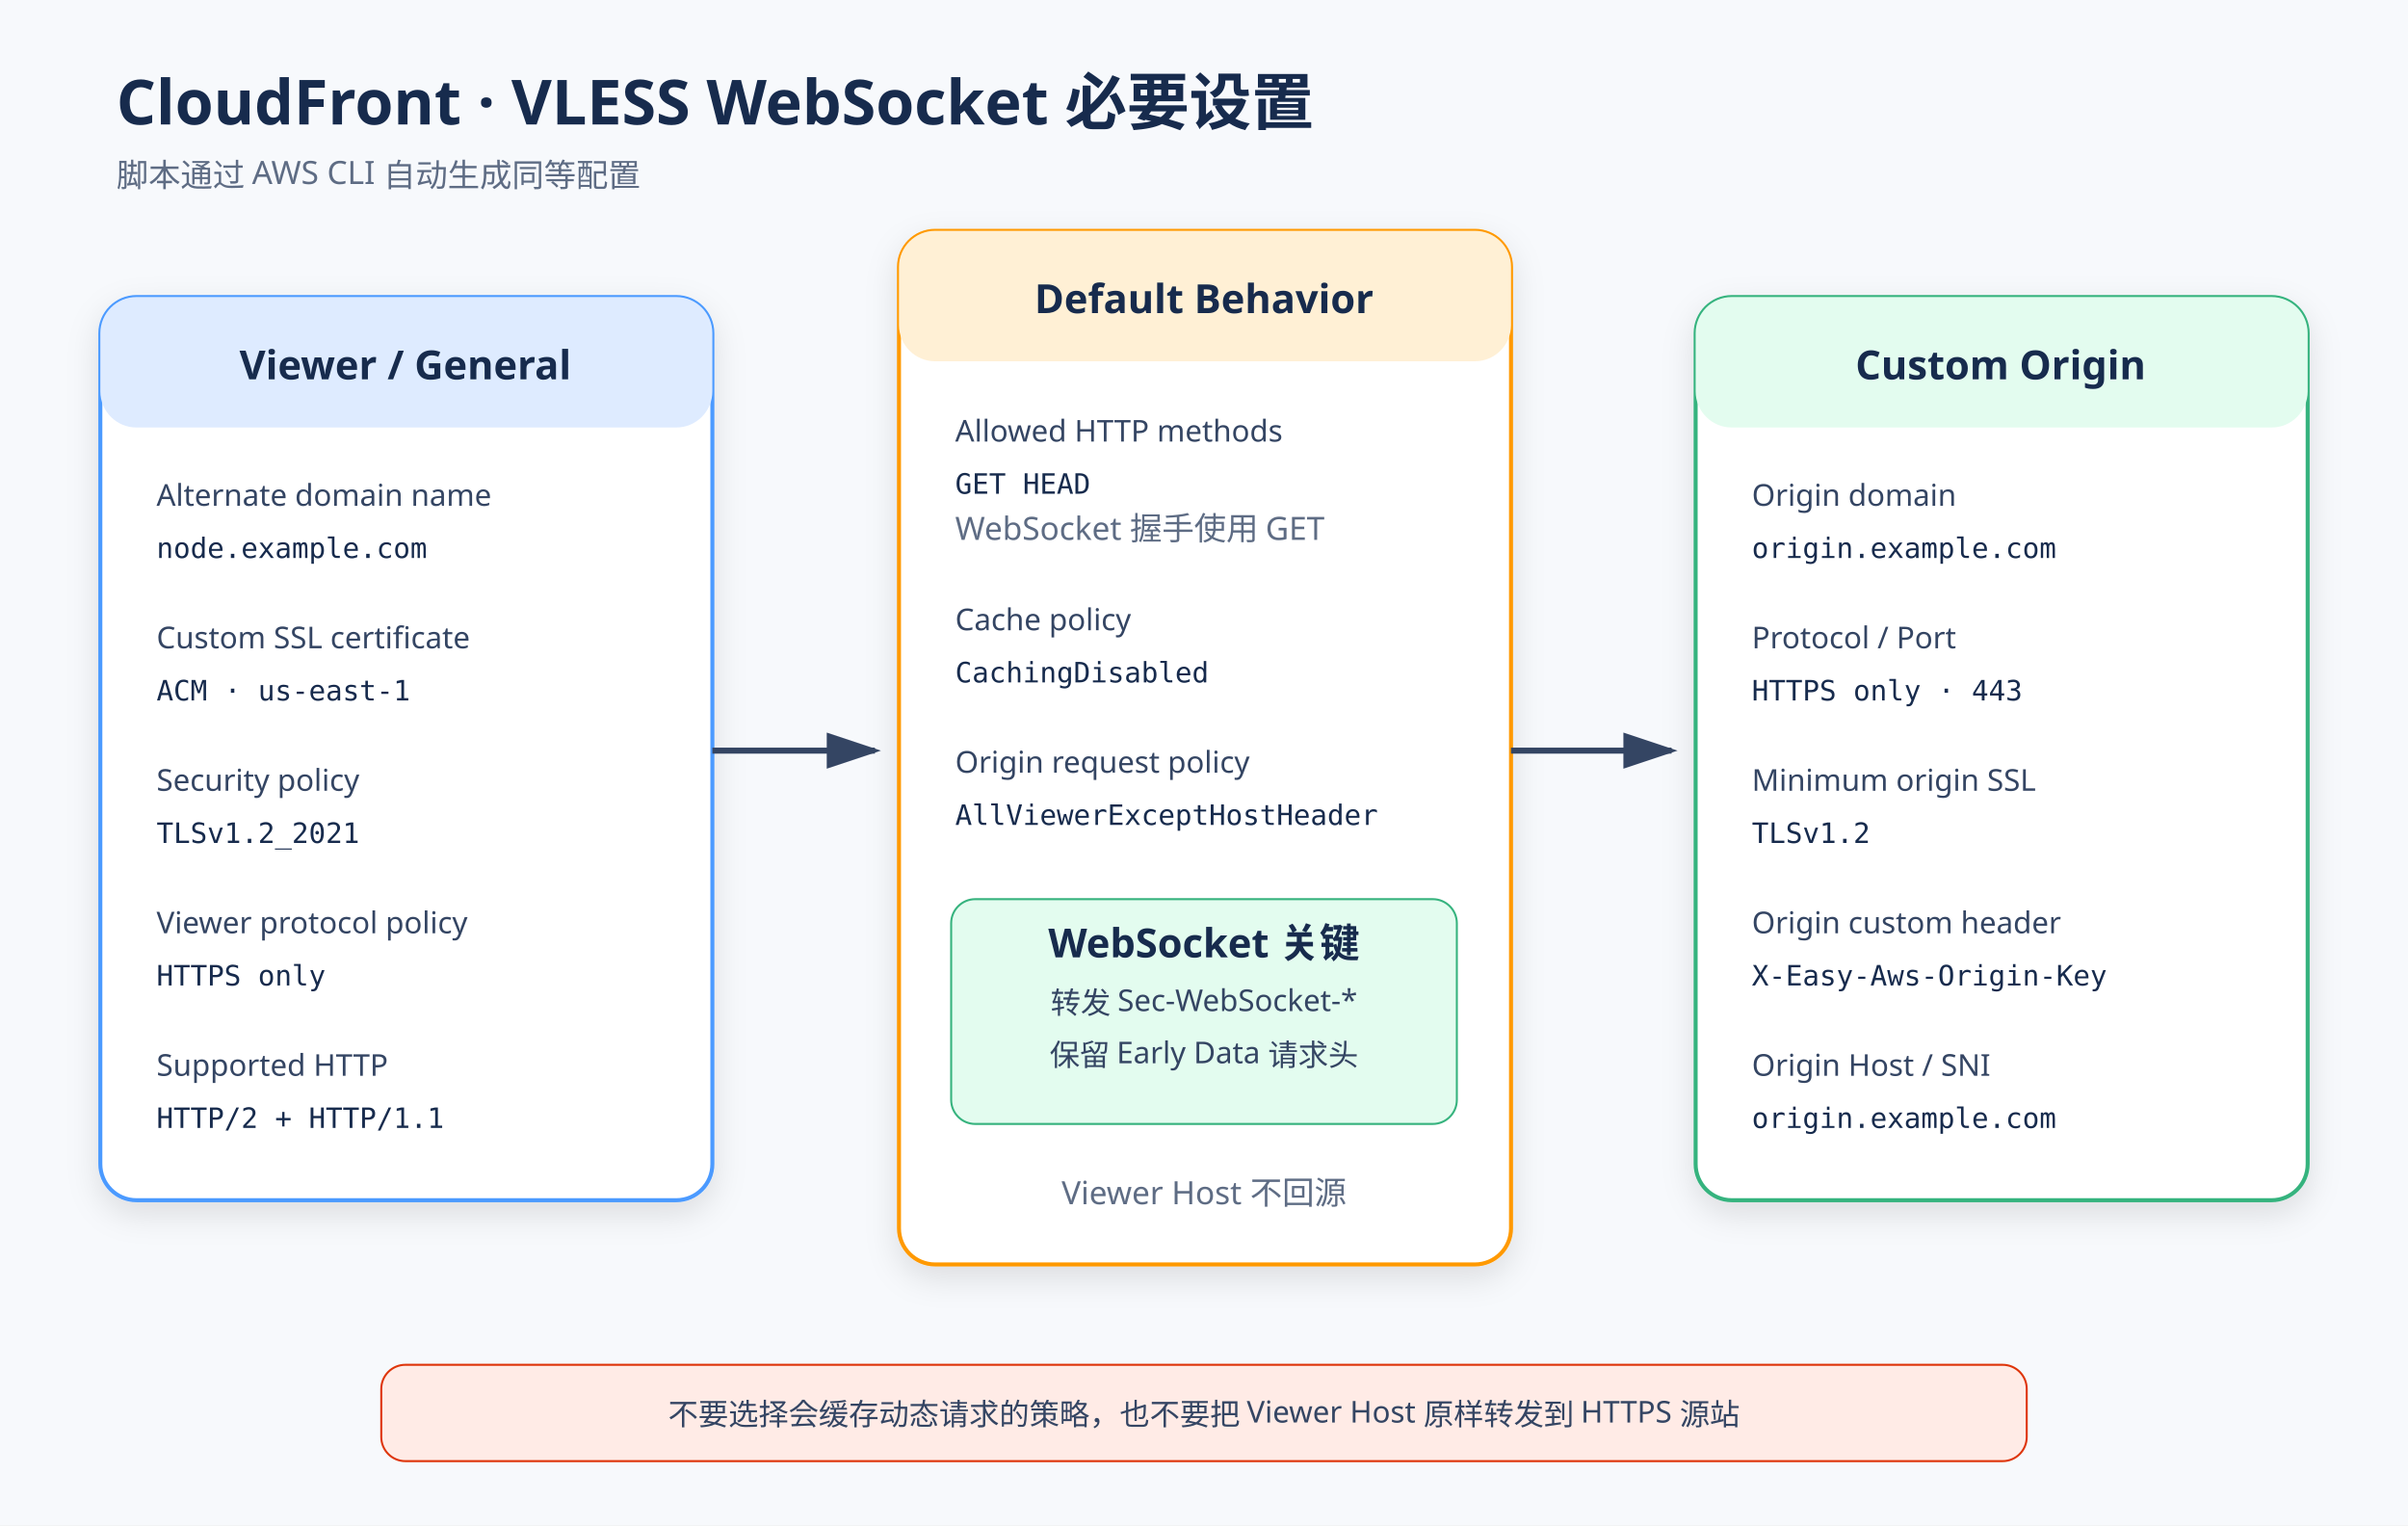
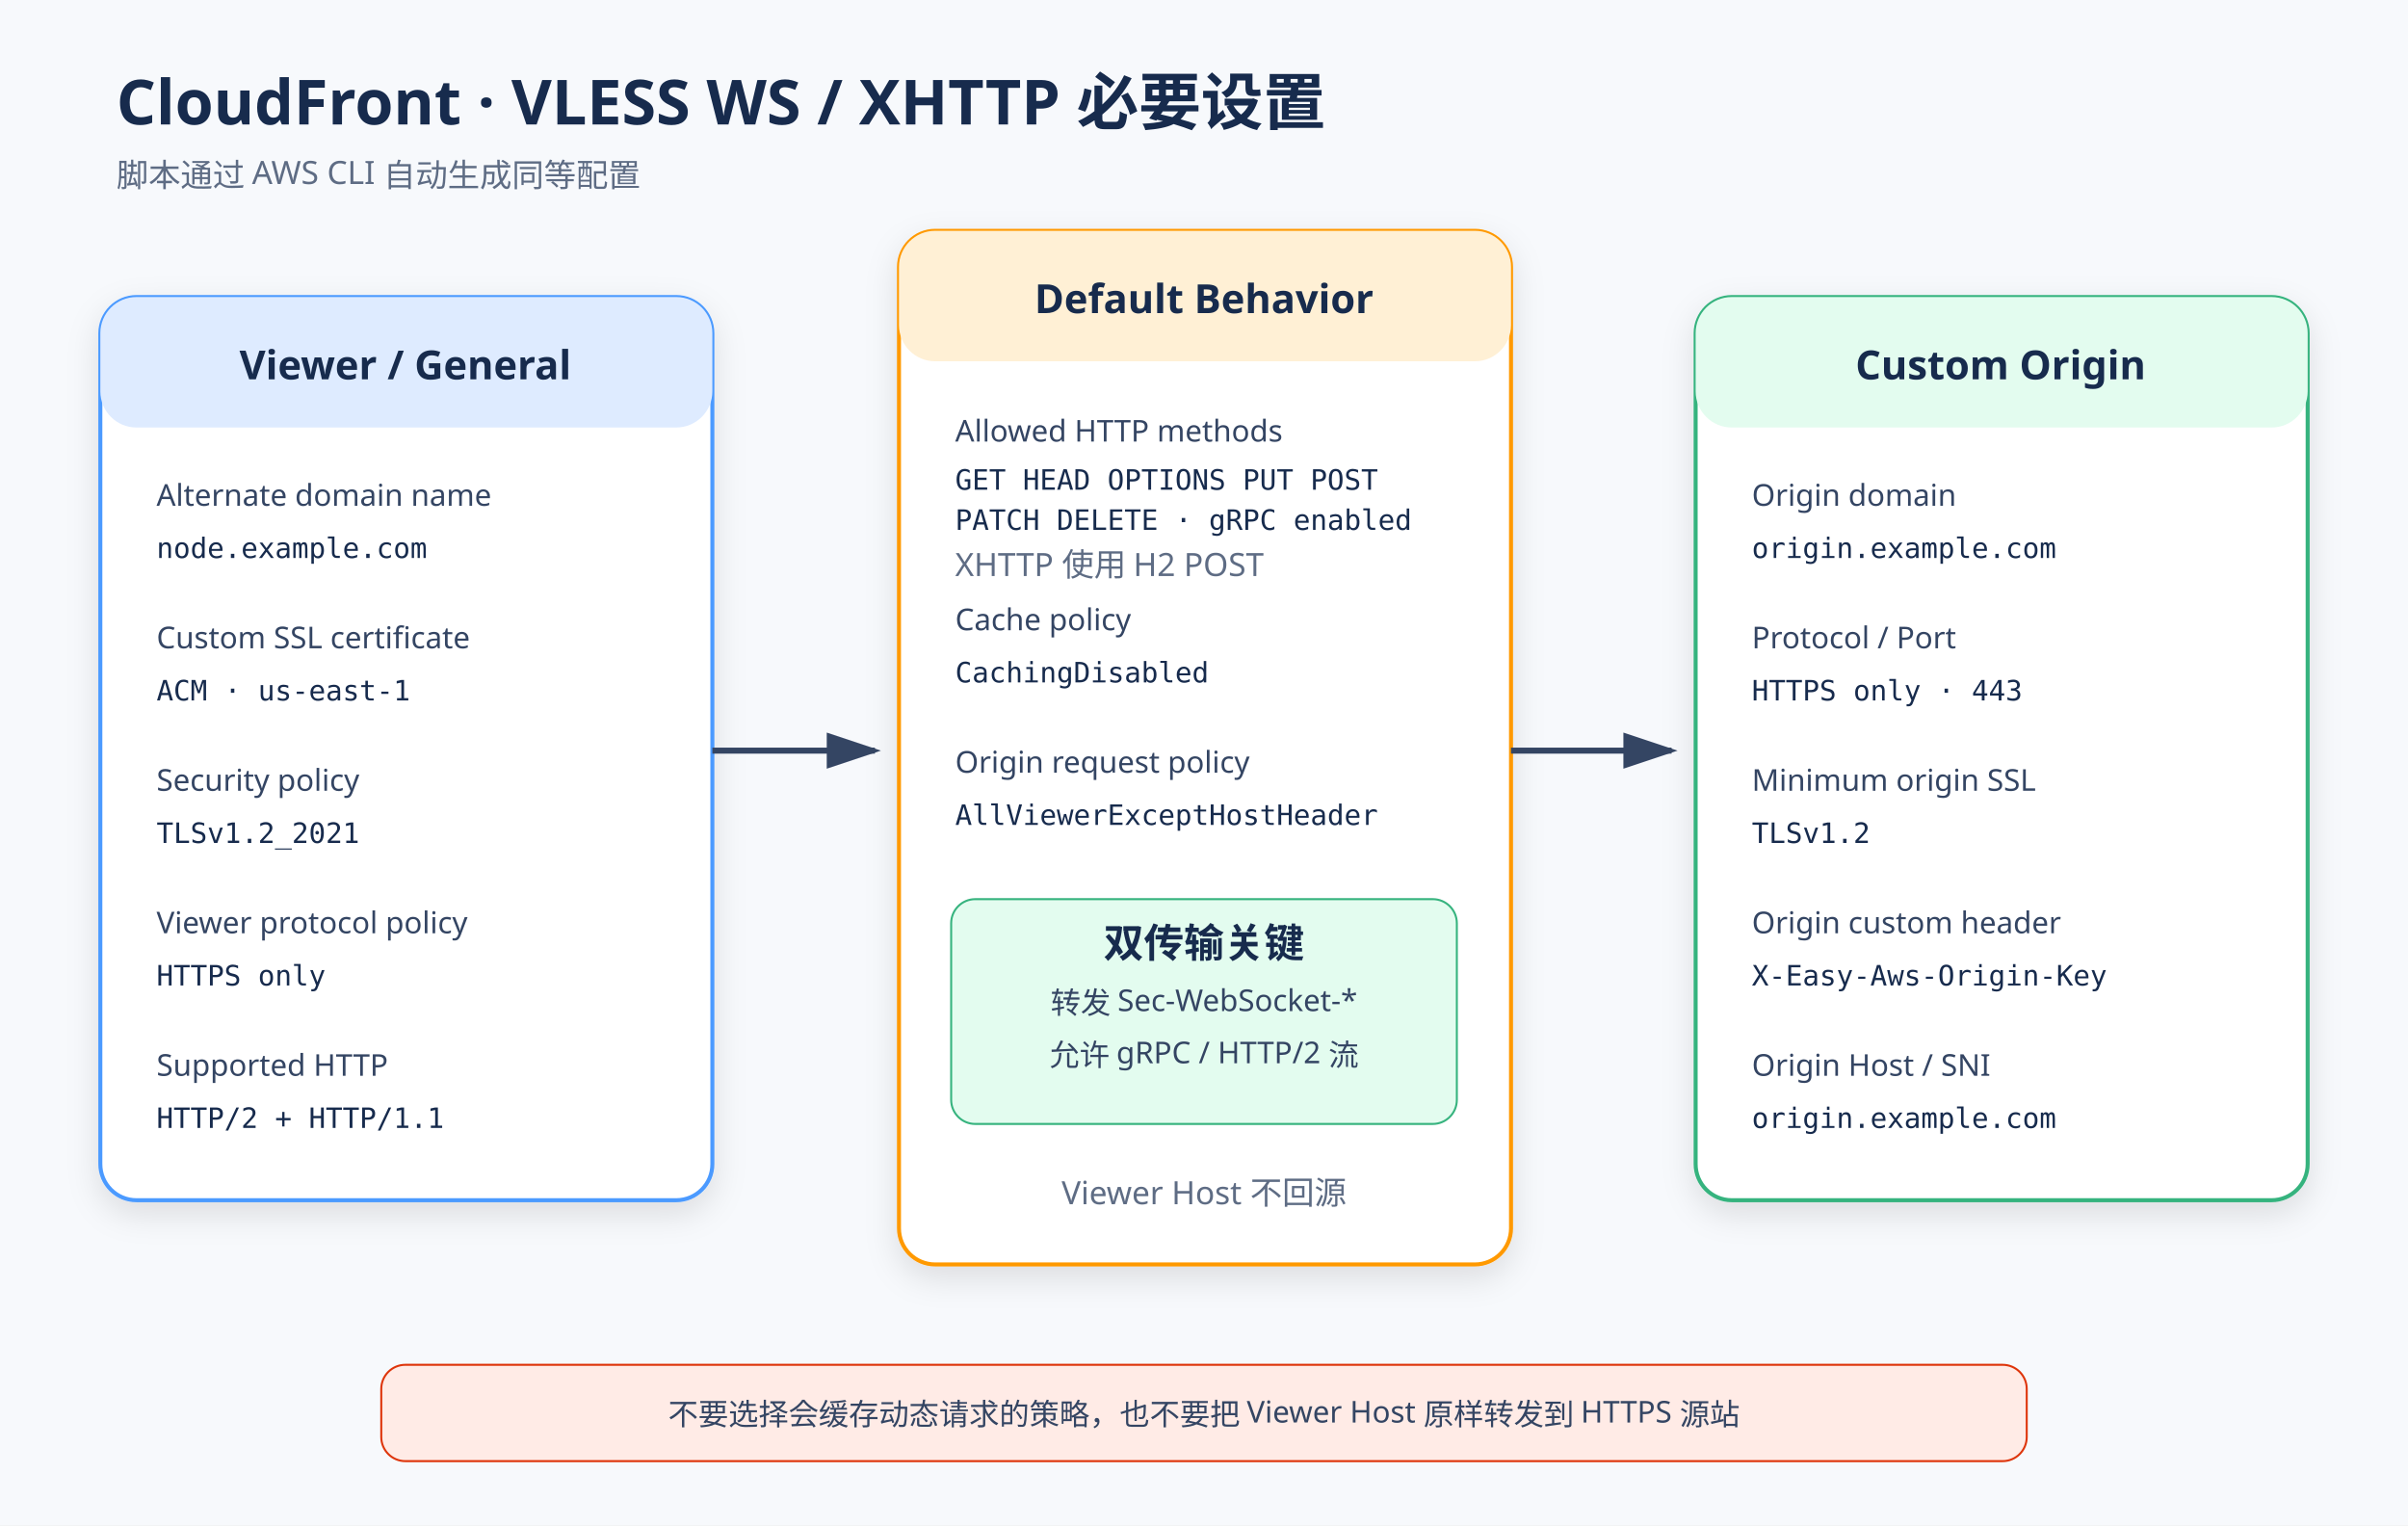
<svg xmlns="http://www.w3.org/2000/svg" width="1200" height="760" viewBox="0 0 1200 760" role="img" aria-labelledby="title desc">
  <defs>
    <filter id="s">
      <feDropShadow dx="0" dy="6" stdDeviation="8" flood-opacity=".11" />
    </filter>
    <marker id="a" markerWidth="10" markerHeight="10" refX="8" refY="3" orient="auto">
      <path d="M0 0v6l9-3z" fill="#344563" />
    </marker>
    <style>.ttl{font:700 31px system-ui,sans-serif;fill:#172b4d}.sub{font:16px system-ui,sans-serif;fill:#5e6c84}.h{font:700 20px system-ui,sans-serif;fill:#172b4d}.t{font:15px system-ui,sans-serif;fill:#344563}.mono{font:14px ui-monospace,SFMono-Regular,Menlo,monospace;fill:#172b4d}.box{filter:url(#s);stroke-width:2}.arrow{stroke:#344563;stroke-width:3;fill:none;marker-end:url(#a)}</style>
  </defs>
  <rect width="1200" height="760" fill="#f7f9fc" />
-   <text x="58" y="62" class="ttl">CloudFront · VLESS WebSocket 必要设置</text>
+   <text x="58" y="62" class="ttl">CloudFront · VLESS WS / XHTTP 必要设置</text>
  <text x="58" y="93" class="sub">脚本通过 AWS CLI 自动生成同等配置</text>
  <rect class="box" x="50" y="148" width="305" height="450" rx="18" fill="#fff" stroke="#4c9aff" />
  <rect x="50" y="148" width="305" height="65" rx="18" fill="#deebff" />
  <text x="202" y="189" class="h" text-anchor="middle">Viewer / General</text>
  <text x="78" y="252" class="t">Alternate domain name</text>
  <text x="78" y="278" class="mono">node.example.com</text>
  <text x="78" y="323" class="t">Custom SSL certificate</text>
  <text x="78" y="349" class="mono">ACM · us-east-1</text>
  <text x="78" y="394" class="t">Security policy</text>
  <text x="78" y="420" class="mono">TLSv1.2_2021</text>
  <text x="78" y="465" class="t">Viewer protocol policy</text>
  <text x="78" y="491" class="mono">HTTPS only</text>
  <text x="78" y="536" class="t">Supported HTTP</text>
  <text x="78" y="562" class="mono">HTTP/2 + HTTP/1.1</text>
  <rect class="box" x="448" y="115" width="305" height="515" rx="18" fill="#fff" stroke="#ff9900" />
  <rect x="448" y="115" width="305" height="65" rx="18" fill="#fff0d5" />
  <text x="600" y="156" class="h" text-anchor="middle">Default Behavior</text>
  <text x="476" y="220" class="t">Allowed HTTP methods</text>
-   <text x="476" y="246" class="mono">GET HEAD</text>
-   <text x="476" y="269" class="sub">WebSocket 握手使用 GET</text>
+   <text x="476" y="244" class="mono">GET HEAD OPTIONS PUT POST</text>
+   <text x="476" y="264" class="mono">PATCH DELETE · gRPC enabled</text>
+   <text x="476" y="287" class="sub">XHTTP 使用 H2 POST</text>
  <text x="476" y="314" class="t">Cache policy</text>
  <text x="476" y="340" class="mono">CachingDisabled</text>
  <text x="476" y="385" class="t">Origin request policy</text>
  <text x="476" y="411" class="mono">AllViewerExceptHostHeader</text>
  <rect x="474" y="448" width="252" height="112" rx="12" fill="#e3fcef" stroke="#36b37e" />
-   <text x="600" y="477" class="h" text-anchor="middle">WebSocket 关键</text>
+   <text x="600" y="477" class="h" text-anchor="middle">双传输关键</text>
  <text x="600" y="505" class="t" text-anchor="middle">转发 Sec-WebSocket-*</text>
-   <text x="600" y="531" class="t" text-anchor="middle">保留 Early Data 请求头</text>
+   <text x="600" y="531" class="t" text-anchor="middle">允许 gRPC / HTTP/2 流</text>
  <text x="600" y="600" class="sub" text-anchor="middle">Viewer Host 不回源</text>
  <rect class="box" x="845" y="148" width="305" height="450" rx="18" fill="#fff" stroke="#36b37e" />
  <rect x="845" y="148" width="305" height="65" rx="18" fill="#e3fcef" />
  <text x="997" y="189" class="h" text-anchor="middle">Custom Origin</text>
  <text x="873" y="252" class="t">Origin domain</text>
  <text x="873" y="278" class="mono">origin.example.com</text>
  <text x="873" y="323" class="t">Protocol / Port</text>
  <text x="873" y="349" class="mono">HTTPS only · 443</text>
  <text x="873" y="394" class="t">Minimum origin SSL</text>
  <text x="873" y="420" class="mono">TLSv1.2</text>
  <text x="873" y="465" class="t">Origin custom header</text>
  <text x="873" y="491" class="mono">X-Easy-Aws-Origin-Key</text>
  <text x="873" y="536" class="t">Origin Host / SNI</text>
  <text x="873" y="562" class="mono">origin.example.com</text>
  <path class="arrow" d="M355 374h81" />
  <path class="arrow" d="M753 374h80" />
  <rect x="190" y="680" width="820" height="48" rx="12" fill="#ffebe6" stroke="#de350b" />
  <text x="600" y="710" class="t" text-anchor="middle">不要选择会缓存动态请求的策略，也不要把 Viewer Host 原样转发到 HTTPS 源站</text>
</svg>
